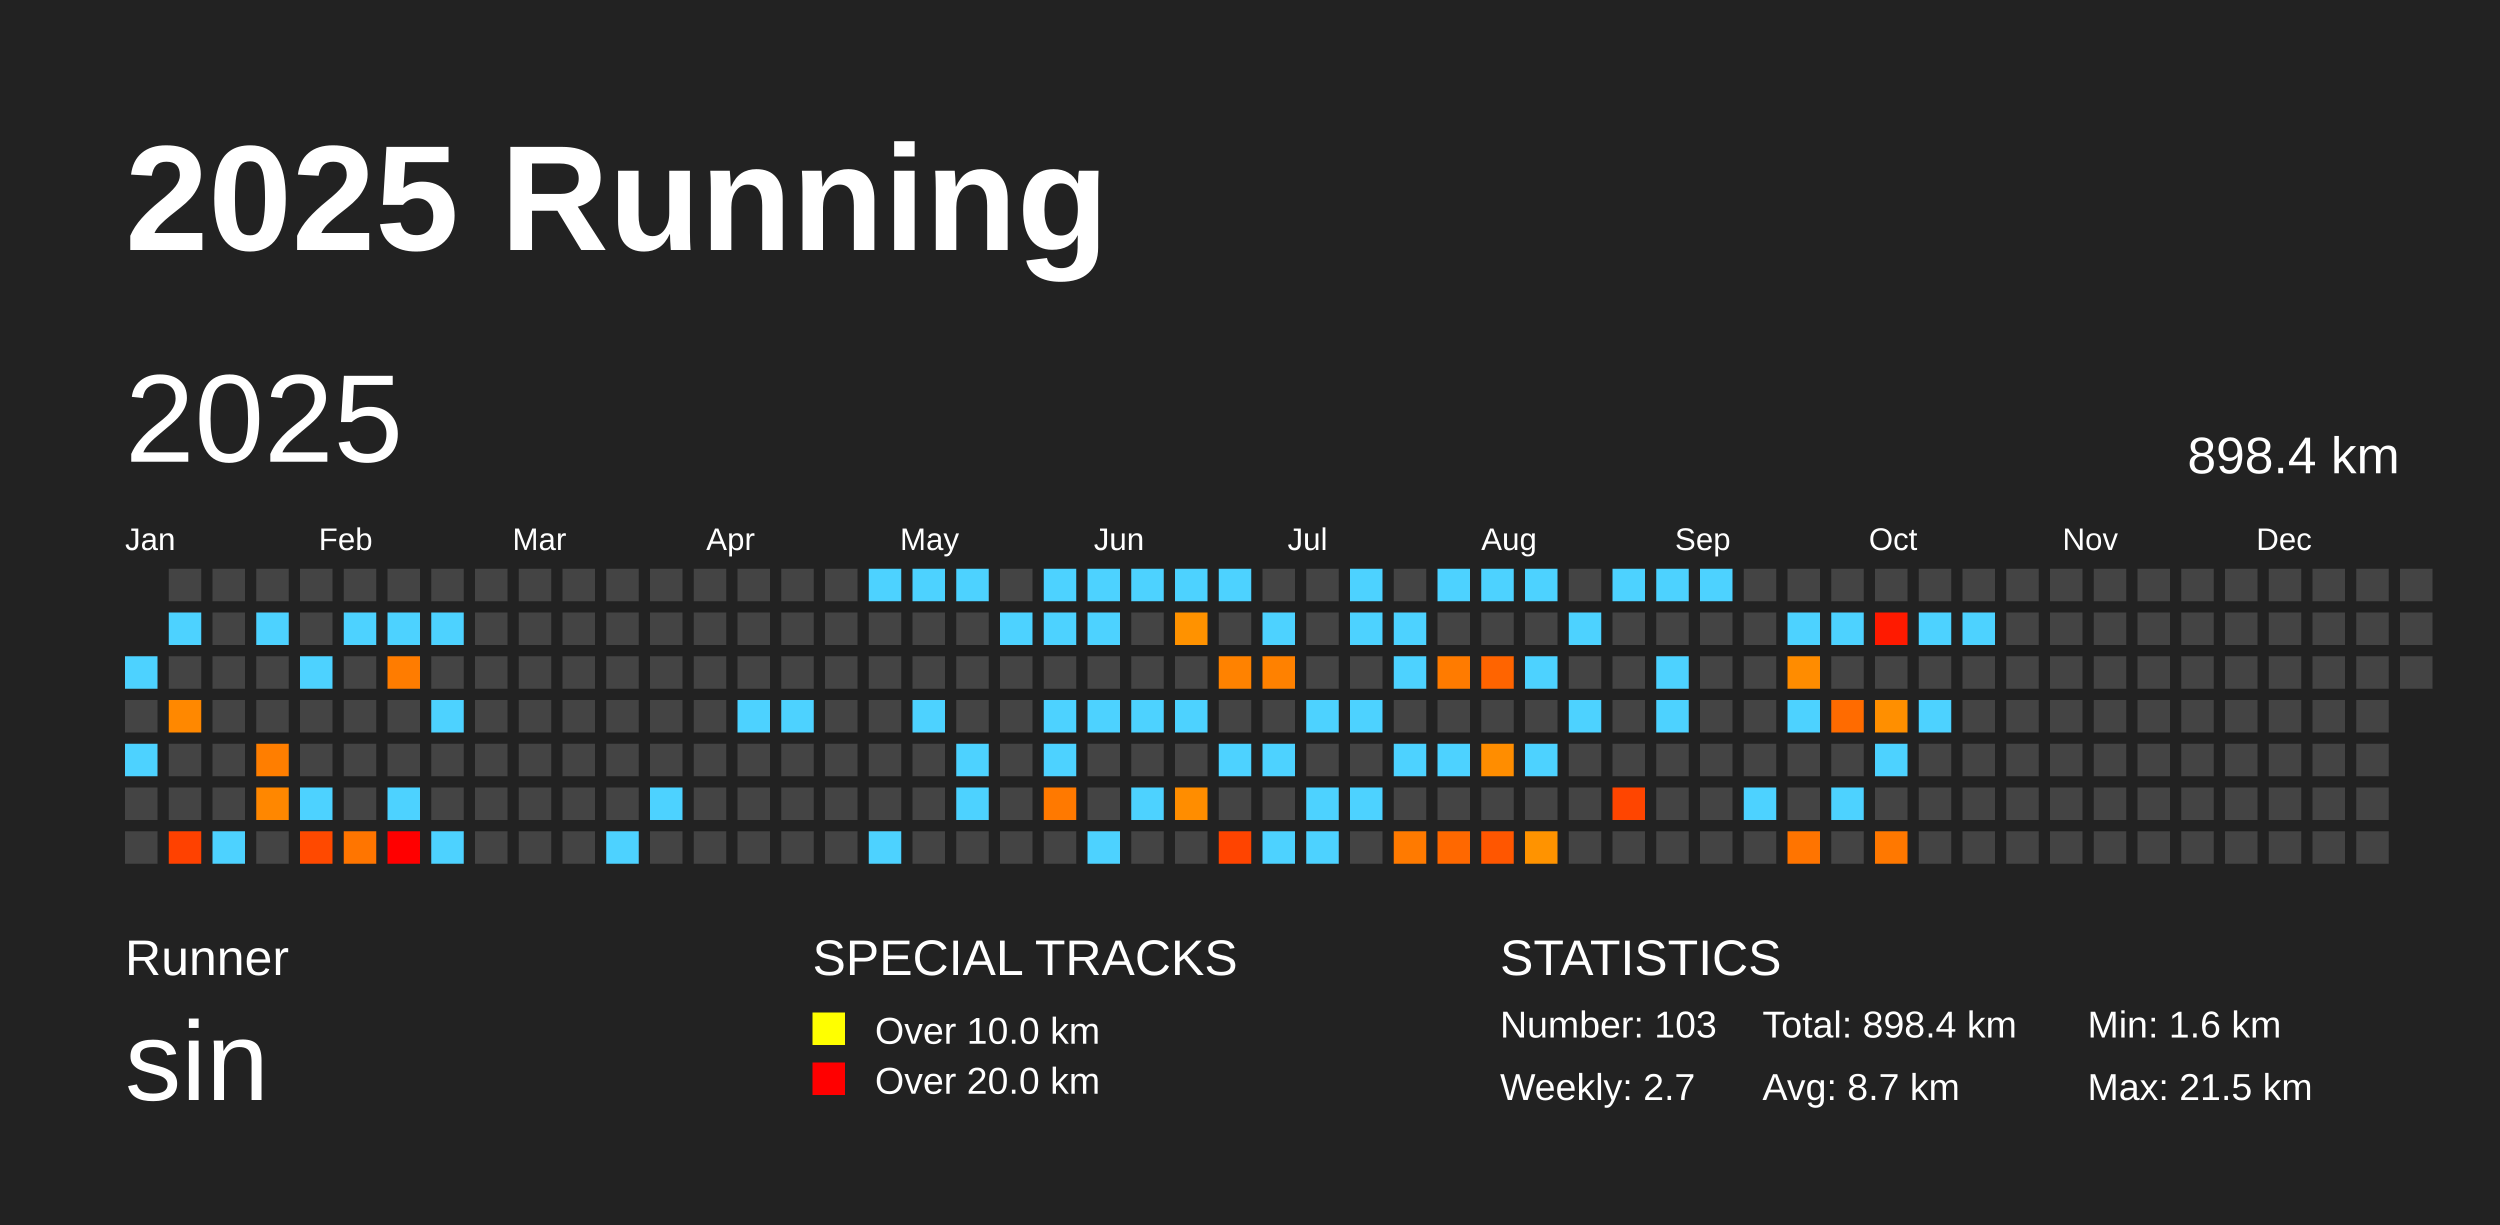
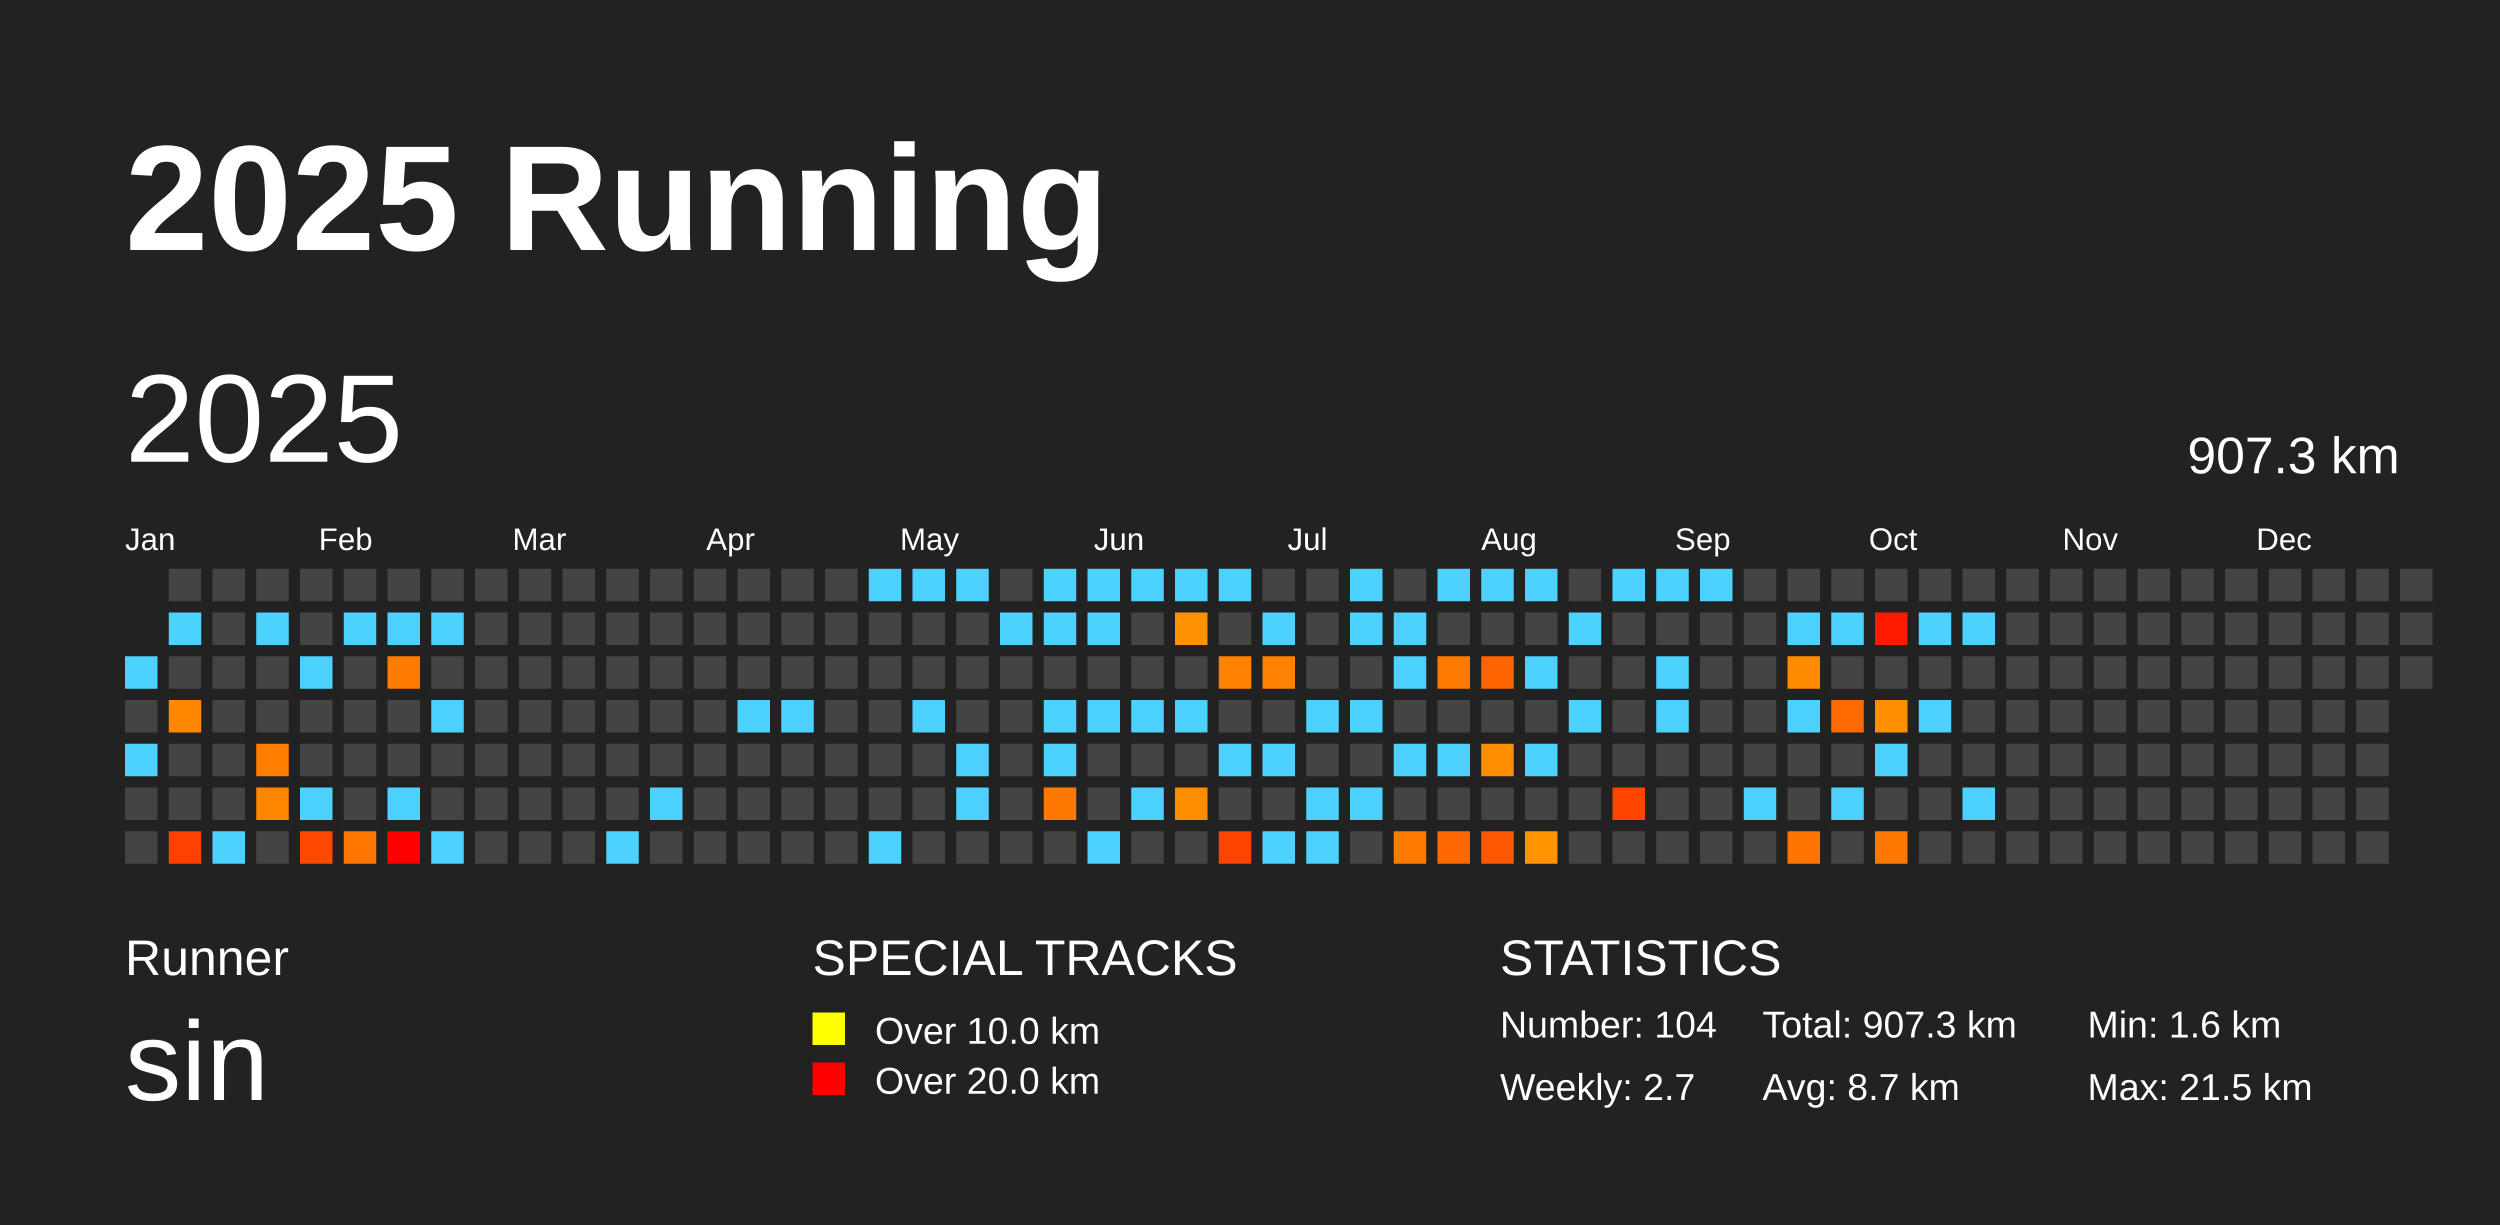
<svg xmlns="http://www.w3.org/2000/svg" baseProfile="full" height="98mm" version="1.1" viewBox="0,0,200,98" width="200mm">
  <defs />
  <rect fill="#222222" height="98" width="200" x="0" y="0" />
  <text fill="#FFFFFF" style="font-size:12px; font-family:Arial; font-weight:bold;" x="10" y="20">2025 Running</text>
  <text fill="#FFFFFF" style="font-size:4px; font-family:Arial" x="10" y="78">Runner</text>
  <text fill="#FFFFFF" style="font-size:9px; font-family:Arial" x="10" y="88">sin</text>
  <text fill="#FFFFFF" style="font-size:4px; font-family:Arial" x="65" y="78">SPECIAL TRACKS</text>
  <rect fill="yellow" height="2.6" width="2.6" x="65" y="81" />
  <text fill="#FFFFFF" style="font-size:3px; font-family:Arial" x="70" y="83.5">Over 10.0 km</text>
  <rect fill="red" height="2.6" width="2.6" x="65" y="85" />
  <text fill="#FFFFFF" style="font-size:3px; font-family:Arial" x="70" y="87.5">Over 20.0 km</text>
  <text fill="#FFFFFF" style="font-size:4px; font-family:Arial" x="120" y="78">STATISTICS</text>
-   <text fill="#FFFFFF" style="font-size:3px; font-family:Arial" x="120" y="83">Number: 103</text>
+   <text fill="#FFFFFF" style="font-size:3px; font-family:Arial" x="120" y="83">Number: 104</text>
  <text fill="#FFFFFF" style="font-size:3px; font-family:Arial" x="120" y="88">Weekly: 2.7</text>
-   <text fill="#FFFFFF" style="font-size:3px; font-family:Arial" x="141" y="83">Total: 898.4 km</text>
+   <text fill="#FFFFFF" style="font-size:3px; font-family:Arial" x="141" y="83">Total: 907.3 km</text>
  <text fill="#FFFFFF" style="font-size:3px; font-family:Arial" x="141" y="88">Avg: 8.7 km</text>
  <text fill="#FFFFFF" style="font-size:3px; font-family:Arial" x="167" y="83">Min: 1.6 km</text>
  <text fill="#FFFFFF" style="font-size:3px; font-family:Arial" x="167" y="88">Max: 21.5 km</text>
  <text dominant-baseline="hanging" fill="#FFFFFF" style="font-size:10.0px; font-family:Arial;" x="10" y="30">2025</text>
-   <text dominant-baseline="hanging" fill="#FFFFFF" style="font-size:4.125px; font-family:Arial;" x="175" y="35">898.4 km</text>
+   <text dominant-baseline="hanging" fill="#FFFFFF" style="font-size:4.125px; font-family:Arial;" x="175" y="35">907.3 km</text>
  <text fill="#FFFFFF" style="font-size:2.5px; font-family:Arial" x="10.0" y="44">Jan</text>
  <text fill="#FFFFFF" style="font-size:2.5px; font-family:Arial" x="25.5" y="44">Feb</text>
  <text fill="#FFFFFF" style="font-size:2.5px; font-family:Arial" x="41.0" y="44">Mar</text>
  <text fill="#FFFFFF" style="font-size:2.5px; font-family:Arial" x="56.5" y="44">Apr</text>
  <text fill="#FFFFFF" style="font-size:2.5px; font-family:Arial" x="72.0" y="44">May</text>
  <text fill="#FFFFFF" style="font-size:2.5px; font-family:Arial" x="87.5" y="44">Jun</text>
  <text fill="#FFFFFF" style="font-size:2.5px; font-family:Arial" x="103.0" y="44">Jul</text>
  <text fill="#FFFFFF" style="font-size:2.5px; font-family:Arial" x="118.5" y="44">Aug</text>
  <text fill="#FFFFFF" style="font-size:2.5px; font-family:Arial" x="134.0" y="44">Sep</text>
  <text fill="#FFFFFF" style="font-size:2.5px; font-family:Arial" x="149.5" y="44">Oct</text>
  <text fill="#FFFFFF" style="font-size:2.5px; font-family:Arial" x="165.0" y="44">Nov</text>
  <text fill="#FFFFFF" style="font-size:2.5px; font-family:Arial" x="180.5" y="44">Dec</text>
  <rect fill="#4dd2ff" height="2.6" width="2.6" x="10.0" y="52.5" />
  <rect fill="#444444" height="2.6" width="2.6" x="10.0" y="56.0" />
  <rect fill="#4dd2ff" height="2.6" width="2.6" x="10.0" y="59.5" />
  <rect fill="#444444" height="2.6" width="2.6" x="10.0" y="63.0" />
  <rect fill="#444444" height="2.6" width="2.6" x="10.0" y="66.5" />
  <rect fill="#444444" height="2.6" width="2.6" x="13.5" y="45.5" />
  <rect fill="#4dd2ff" height="2.6" width="2.6" x="13.5" y="49.0" />
  <rect fill="#444444" height="2.6" width="2.6" x="13.5" y="52.5" />
  <rect fill="#ff8800" height="2.6" width="2.6" x="13.5" y="56.0" />
  <rect fill="#444444" height="2.6" width="2.6" x="13.5" y="59.5" />
  <rect fill="#444444" height="2.6" width="2.6" x="13.5" y="63.0" />
  <rect fill="#ff4100" height="2.6" width="2.6" x="13.5" y="66.5" />
  <rect fill="#444444" height="2.6" width="2.6" x="17.0" y="45.5" />
  <rect fill="#444444" height="2.6" width="2.6" x="17.0" y="49.0" />
  <rect fill="#444444" height="2.6" width="2.6" x="17.0" y="52.5" />
  <rect fill="#444444" height="2.6" width="2.6" x="17.0" y="56.0" />
  <rect fill="#444444" height="2.6" width="2.6" x="17.0" y="59.5" />
  <rect fill="#444444" height="2.6" width="2.6" x="17.0" y="63.0" />
  <rect fill="#4dd2ff" height="2.6" width="2.6" x="17.0" y="66.5" />
  <rect fill="#444444" height="2.6" width="2.6" x="20.5" y="45.5" />
  <rect fill="#4dd2ff" height="2.6" width="2.6" x="20.5" y="49.0" />
  <rect fill="#444444" height="2.6" width="2.6" x="20.5" y="52.5" />
  <rect fill="#444444" height="2.6" width="2.6" x="20.5" y="56.0" />
  <rect fill="#ff7e00" height="2.6" width="2.6" x="20.5" y="59.5" />
  <rect fill="#ff8700" height="2.6" width="2.6" x="20.5" y="63.0" />
  <rect fill="#444444" height="2.6" width="2.6" x="20.5" y="66.5" />
  <rect fill="#444444" height="2.6" width="2.6" x="24.0" y="45.5" />
  <rect fill="#444444" height="2.6" width="2.6" x="24.0" y="49.0" />
  <rect fill="#4dd2ff" height="2.6" width="2.6" x="24.0" y="52.5" />
  <rect fill="#444444" height="2.6" width="2.6" x="24.0" y="56.0" />
  <rect fill="#444444" height="2.6" width="2.6" x="24.0" y="59.5" />
  <rect fill="#4dd2ff" height="2.6" width="2.6" x="24.0" y="63.0" />
  <rect fill="#ff4900" height="2.6" width="2.6" x="24.0" y="66.5" />
  <rect fill="#444444" height="2.6" width="2.6" x="27.5" y="45.5" />
  <rect fill="#4dd2ff" height="2.6" width="2.6" x="27.5" y="49.0" />
  <rect fill="#444444" height="2.6" width="2.6" x="27.5" y="52.5" />
  <rect fill="#444444" height="2.6" width="2.6" x="27.5" y="56.0" />
  <rect fill="#444444" height="2.6" width="2.6" x="27.5" y="59.5" />
  <rect fill="#444444" height="2.6" width="2.6" x="27.5" y="63.0" />
  <rect fill="#ff7500" height="2.6" width="2.6" x="27.5" y="66.5" />
  <rect fill="#444444" height="2.6" width="2.6" x="31.0" y="45.5" />
  <rect fill="#4dd2ff" height="2.6" width="2.6" x="31.0" y="49.0" />
  <rect fill="#ff7c00" height="2.6" width="2.6" x="31.0" y="52.5" />
  <rect fill="#444444" height="2.6" width="2.6" x="31.0" y="56.0" />
  <rect fill="#444444" height="2.6" width="2.6" x="31.0" y="59.5" />
  <rect fill="#4dd2ff" height="2.6" width="2.6" x="31.0" y="63.0" />
  <rect fill="red" height="2.6" width="2.6" x="31.0" y="66.5" />
  <rect fill="#444444" height="2.6" width="2.6" x="34.5" y="45.5" />
  <rect fill="#4dd2ff" height="2.6" width="2.6" x="34.5" y="49.0" />
  <rect fill="#444444" height="2.6" width="2.6" x="34.5" y="52.5" />
  <rect fill="#4dd2ff" height="2.6" width="2.6" x="34.5" y="56.0" />
  <rect fill="#444444" height="2.6" width="2.6" x="34.5" y="59.5" />
  <rect fill="#444444" height="2.6" width="2.6" x="34.5" y="63.0" />
  <rect fill="#4dd2ff" height="2.6" width="2.6" x="34.5" y="66.5" />
  <rect fill="#444444" height="2.6" width="2.6" x="38.0" y="45.5" />
  <rect fill="#444444" height="2.6" width="2.6" x="38.0" y="49.0" />
  <rect fill="#444444" height="2.6" width="2.6" x="38.0" y="52.5" />
  <rect fill="#444444" height="2.6" width="2.6" x="38.0" y="56.0" />
  <rect fill="#444444" height="2.6" width="2.6" x="38.0" y="59.5" />
  <rect fill="#444444" height="2.6" width="2.6" x="38.0" y="63.0" />
  <rect fill="#444444" height="2.6" width="2.6" x="38.0" y="66.5" />
  <rect fill="#444444" height="2.6" width="2.6" x="41.5" y="45.5" />
  <rect fill="#444444" height="2.6" width="2.6" x="41.5" y="49.0" />
  <rect fill="#444444" height="2.6" width="2.6" x="41.5" y="52.5" />
  <rect fill="#444444" height="2.6" width="2.6" x="41.5" y="56.0" />
  <rect fill="#444444" height="2.6" width="2.6" x="41.5" y="59.5" />
  <rect fill="#444444" height="2.6" width="2.6" x="41.5" y="63.0" />
  <rect fill="#444444" height="2.6" width="2.6" x="41.5" y="66.5" />
  <rect fill="#444444" height="2.6" width="2.6" x="45.0" y="45.5" />
  <rect fill="#444444" height="2.6" width="2.6" x="45.0" y="49.0" />
  <rect fill="#444444" height="2.6" width="2.6" x="45.0" y="52.5" />
  <rect fill="#444444" height="2.6" width="2.6" x="45.0" y="56.0" />
  <rect fill="#444444" height="2.6" width="2.6" x="45.0" y="59.5" />
  <rect fill="#444444" height="2.6" width="2.6" x="45.0" y="63.0" />
  <rect fill="#444444" height="2.6" width="2.6" x="45.0" y="66.5" />
  <rect fill="#444444" height="2.6" width="2.6" x="48.5" y="45.5" />
  <rect fill="#444444" height="2.6" width="2.6" x="48.5" y="49.0" />
  <rect fill="#444444" height="2.6" width="2.6" x="48.5" y="52.5" />
  <rect fill="#444444" height="2.6" width="2.6" x="48.5" y="56.0" />
  <rect fill="#444444" height="2.6" width="2.6" x="48.5" y="59.5" />
  <rect fill="#444444" height="2.6" width="2.6" x="48.5" y="63.0" />
  <rect fill="#4dd2ff" height="2.6" width="2.6" x="48.5" y="66.5" />
  <rect fill="#444444" height="2.6" width="2.6" x="52.0" y="45.5" />
  <rect fill="#444444" height="2.6" width="2.6" x="52.0" y="49.0" />
  <rect fill="#444444" height="2.6" width="2.6" x="52.0" y="52.5" />
  <rect fill="#444444" height="2.6" width="2.6" x="52.0" y="56.0" />
  <rect fill="#444444" height="2.6" width="2.6" x="52.0" y="59.5" />
  <rect fill="#4dd2ff" height="2.6" width="2.6" x="52.0" y="63.0" />
  <rect fill="#444444" height="2.6" width="2.6" x="52.0" y="66.5" />
  <rect fill="#444444" height="2.6" width="2.6" x="55.5" y="45.5" />
  <rect fill="#444444" height="2.6" width="2.6" x="55.5" y="49.0" />
  <rect fill="#444444" height="2.6" width="2.6" x="55.5" y="52.5" />
  <rect fill="#444444" height="2.6" width="2.6" x="55.5" y="56.0" />
  <rect fill="#444444" height="2.6" width="2.6" x="55.5" y="59.5" />
  <rect fill="#444444" height="2.6" width="2.6" x="55.5" y="63.0" />
  <rect fill="#444444" height="2.6" width="2.6" x="55.5" y="66.5" />
  <rect fill="#444444" height="2.6" width="2.6" x="59.0" y="45.5" />
  <rect fill="#444444" height="2.6" width="2.6" x="59.0" y="49.0" />
  <rect fill="#444444" height="2.6" width="2.6" x="59.0" y="52.5" />
  <rect fill="#4dd2ff" height="2.6" width="2.6" x="59.0" y="56.0" />
  <rect fill="#444444" height="2.6" width="2.6" x="59.0" y="59.5" />
  <rect fill="#444444" height="2.6" width="2.6" x="59.0" y="63.0" />
  <rect fill="#444444" height="2.6" width="2.6" x="59.0" y="66.5" />
  <rect fill="#444444" height="2.6" width="2.6" x="62.5" y="45.5" />
  <rect fill="#444444" height="2.6" width="2.6" x="62.5" y="49.0" />
  <rect fill="#444444" height="2.6" width="2.6" x="62.5" y="52.5" />
  <rect fill="#4dd2ff" height="2.6" width="2.6" x="62.5" y="56.0" />
  <rect fill="#444444" height="2.6" width="2.6" x="62.5" y="59.5" />
  <rect fill="#444444" height="2.6" width="2.6" x="62.5" y="63.0" />
  <rect fill="#444444" height="2.6" width="2.6" x="62.5" y="66.5" />
  <rect fill="#444444" height="2.6" width="2.6" x="66.0" y="45.5" />
  <rect fill="#444444" height="2.6" width="2.6" x="66.0" y="49.0" />
  <rect fill="#444444" height="2.6" width="2.6" x="66.0" y="52.5" />
  <rect fill="#444444" height="2.6" width="2.6" x="66.0" y="56.0" />
  <rect fill="#444444" height="2.6" width="2.6" x="66.0" y="59.5" />
  <rect fill="#444444" height="2.6" width="2.6" x="66.0" y="63.0" />
  <rect fill="#444444" height="2.6" width="2.6" x="66.0" y="66.5" />
  <rect fill="#4dd2ff" height="2.6" width="2.6" x="69.5" y="45.5" />
  <rect fill="#444444" height="2.6" width="2.6" x="69.5" y="49.0" />
  <rect fill="#444444" height="2.6" width="2.6" x="69.5" y="52.5" />
  <rect fill="#444444" height="2.6" width="2.6" x="69.5" y="56.0" />
  <rect fill="#444444" height="2.6" width="2.6" x="69.5" y="59.5" />
  <rect fill="#444444" height="2.6" width="2.6" x="69.5" y="63.0" />
  <rect fill="#4dd2ff" height="2.6" width="2.6" x="69.5" y="66.5" />
  <rect fill="#4dd2ff" height="2.6" width="2.6" x="73.0" y="45.5" />
  <rect fill="#444444" height="2.6" width="2.6" x="73.0" y="49.0" />
  <rect fill="#444444" height="2.6" width="2.6" x="73.0" y="52.5" />
  <rect fill="#4dd2ff" height="2.6" width="2.6" x="73.0" y="56.0" />
  <rect fill="#444444" height="2.6" width="2.6" x="73.0" y="59.5" />
  <rect fill="#444444" height="2.6" width="2.6" x="73.0" y="63.0" />
  <rect fill="#444444" height="2.6" width="2.6" x="73.0" y="66.5" />
  <rect fill="#4dd2ff" height="2.6" width="2.6" x="76.5" y="45.5" />
  <rect fill="#444444" height="2.6" width="2.6" x="76.5" y="49.0" />
  <rect fill="#444444" height="2.6" width="2.6" x="76.5" y="52.5" />
  <rect fill="#444444" height="2.6" width="2.6" x="76.5" y="56.0" />
  <rect fill="#4dd2ff" height="2.6" width="2.6" x="76.5" y="59.5" />
  <rect fill="#4dd2ff" height="2.6" width="2.6" x="76.5" y="63.0" />
  <rect fill="#444444" height="2.6" width="2.6" x="76.5" y="66.5" />
  <rect fill="#444444" height="2.6" width="2.6" x="80.0" y="45.5" />
  <rect fill="#4dd2ff" height="2.6" width="2.6" x="80.0" y="49.0" />
  <rect fill="#444444" height="2.6" width="2.6" x="80.0" y="52.5" />
  <rect fill="#444444" height="2.6" width="2.6" x="80.0" y="56.0" />
  <rect fill="#444444" height="2.6" width="2.6" x="80.0" y="59.5" />
  <rect fill="#444444" height="2.6" width="2.6" x="80.0" y="63.0" />
  <rect fill="#444444" height="2.6" width="2.6" x="80.0" y="66.5" />
  <rect fill="#4dd2ff" height="2.6" width="2.6" x="83.5" y="45.5" />
  <rect fill="#4dd2ff" height="2.6" width="2.6" x="83.5" y="49.0" />
  <rect fill="#444444" height="2.6" width="2.6" x="83.5" y="52.5" />
  <rect fill="#4dd2ff" height="2.6" width="2.6" x="83.5" y="56.0" />
  <rect fill="#4dd2ff" height="2.6" width="2.6" x="83.5" y="59.5" />
  <rect fill="#ff7900" height="2.6" width="2.6" x="83.5" y="63.0" />
  <rect fill="#444444" height="2.6" width="2.6" x="83.5" y="66.5" />
  <rect fill="#4dd2ff" height="2.6" width="2.6" x="87.0" y="45.5" />
  <rect fill="#4dd2ff" height="2.6" width="2.6" x="87.0" y="49.0" />
  <rect fill="#444444" height="2.6" width="2.6" x="87.0" y="52.5" />
  <rect fill="#4dd2ff" height="2.6" width="2.6" x="87.0" y="56.0" />
  <rect fill="#444444" height="2.6" width="2.6" x="87.0" y="59.5" />
  <rect fill="#444444" height="2.6" width="2.6" x="87.0" y="63.0" />
  <rect fill="#4dd2ff" height="2.6" width="2.6" x="87.0" y="66.5" />
  <rect fill="#4dd2ff" height="2.6" width="2.6" x="90.5" y="45.5" />
  <rect fill="#444444" height="2.6" width="2.6" x="90.5" y="49.0" />
  <rect fill="#444444" height="2.6" width="2.6" x="90.5" y="52.5" />
  <rect fill="#4dd2ff" height="2.6" width="2.6" x="90.5" y="56.0" />
  <rect fill="#444444" height="2.6" width="2.6" x="90.5" y="59.5" />
  <rect fill="#4dd2ff" height="2.6" width="2.6" x="90.5" y="63.0" />
  <rect fill="#444444" height="2.6" width="2.6" x="90.5" y="66.5" />
  <rect fill="#4dd2ff" height="2.6" width="2.6" x="94.0" y="45.5" />
  <rect fill="#ff9200" height="2.6" width="2.6" x="94.0" y="49.0" />
  <rect fill="#444444" height="2.6" width="2.6" x="94.0" y="52.5" />
  <rect fill="#4dd2ff" height="2.6" width="2.6" x="94.0" y="56.0" />
  <rect fill="#444444" height="2.6" width="2.6" x="94.0" y="59.5" />
  <rect fill="#ff8d00" height="2.6" width="2.6" x="94.0" y="63.0" />
  <rect fill="#444444" height="2.6" width="2.6" x="94.0" y="66.5" />
  <rect fill="#4dd2ff" height="2.6" width="2.6" x="97.5" y="45.5" />
  <rect fill="#444444" height="2.6" width="2.6" x="97.5" y="49.0" />
  <rect fill="#ff8200" height="2.6" width="2.6" x="97.5" y="52.5" />
  <rect fill="#444444" height="2.6" width="2.6" x="97.5" y="56.0" />
  <rect fill="#4dd2ff" height="2.6" width="2.6" x="97.5" y="59.5" />
  <rect fill="#444444" height="2.6" width="2.6" x="97.5" y="63.0" />
  <rect fill="#ff4400" height="2.6" width="2.6" x="97.5" y="66.5" />
  <rect fill="#444444" height="2.6" width="2.6" x="101.0" y="45.5" />
  <rect fill="#4dd2ff" height="2.6" width="2.6" x="101.0" y="49.0" />
  <rect fill="#ff8100" height="2.6" width="2.6" x="101.0" y="52.5" />
  <rect fill="#444444" height="2.6" width="2.6" x="101.0" y="56.0" />
  <rect fill="#4dd2ff" height="2.6" width="2.6" x="101.0" y="59.5" />
  <rect fill="#444444" height="2.6" width="2.6" x="101.0" y="63.0" />
  <rect fill="#4dd2ff" height="2.6" width="2.6" x="101.0" y="66.5" />
  <rect fill="#444444" height="2.6" width="2.6" x="104.5" y="45.5" />
  <rect fill="#444444" height="2.6" width="2.6" x="104.5" y="49.0" />
  <rect fill="#444444" height="2.6" width="2.6" x="104.5" y="52.5" />
  <rect fill="#4dd2ff" height="2.6" width="2.6" x="104.5" y="56.0" />
  <rect fill="#444444" height="2.6" width="2.6" x="104.5" y="59.5" />
  <rect fill="#4dd2ff" height="2.6" width="2.6" x="104.5" y="63.0" />
  <rect fill="#4dd2ff" height="2.6" width="2.6" x="104.5" y="66.5" />
  <rect fill="#4dd2ff" height="2.6" width="2.6" x="108.0" y="45.5" />
  <rect fill="#4dd2ff" height="2.6" width="2.6" x="108.0" y="49.0" />
  <rect fill="#444444" height="2.6" width="2.6" x="108.0" y="52.5" />
  <rect fill="#4dd2ff" height="2.6" width="2.6" x="108.0" y="56.0" />
  <rect fill="#444444" height="2.6" width="2.6" x="108.0" y="59.5" />
  <rect fill="#4dd2ff" height="2.6" width="2.6" x="108.0" y="63.0" />
  <rect fill="#444444" height="2.6" width="2.6" x="108.0" y="66.5" />
  <rect fill="#444444" height="2.6" width="2.6" x="111.5" y="45.5" />
  <rect fill="#4dd2ff" height="2.6" width="2.6" x="111.5" y="49.0" />
  <rect fill="#4dd2ff" height="2.6" width="2.6" x="111.5" y="52.5" />
  <rect fill="#444444" height="2.6" width="2.6" x="111.5" y="56.0" />
  <rect fill="#4dd2ff" height="2.6" width="2.6" x="111.5" y="59.5" />
  <rect fill="#444444" height="2.6" width="2.6" x="111.5" y="63.0" />
  <rect fill="#ff7a00" height="2.6" width="2.6" x="111.5" y="66.5" />
  <rect fill="#4dd2ff" height="2.6" width="2.6" x="115.0" y="45.5" />
  <rect fill="#444444" height="2.6" width="2.6" x="115.0" y="49.0" />
  <rect fill="#ff7b00" height="2.6" width="2.6" x="115.0" y="52.5" />
  <rect fill="#444444" height="2.6" width="2.6" x="115.0" y="56.0" />
  <rect fill="#4dd2ff" height="2.6" width="2.6" x="115.0" y="59.5" />
  <rect fill="#444444" height="2.6" width="2.6" x="115.0" y="63.0" />
  <rect fill="#ff6800" height="2.6" width="2.6" x="115.0" y="66.5" />
  <rect fill="#4dd2ff" height="2.6" width="2.6" x="118.5" y="45.5" />
  <rect fill="#444444" height="2.6" width="2.6" x="118.5" y="49.0" />
  <rect fill="#ff6400" height="2.6" width="2.6" x="118.5" y="52.5" />
  <rect fill="#444444" height="2.6" width="2.6" x="118.5" y="56.0" />
  <rect fill="#ff8d00" height="2.6" width="2.6" x="118.5" y="59.5" />
  <rect fill="#444444" height="2.6" width="2.6" x="118.5" y="63.0" />
  <rect fill="#ff5600" height="2.6" width="2.6" x="118.5" y="66.5" />
  <rect fill="#4dd2ff" height="2.6" width="2.6" x="122.0" y="45.5" />
  <rect fill="#444444" height="2.6" width="2.6" x="122.0" y="49.0" />
  <rect fill="#4dd2ff" height="2.6" width="2.6" x="122.0" y="52.5" />
  <rect fill="#444444" height="2.6" width="2.6" x="122.0" y="56.0" />
  <rect fill="#4dd2ff" height="2.6" width="2.6" x="122.0" y="59.5" />
  <rect fill="#444444" height="2.6" width="2.6" x="122.0" y="63.0" />
  <rect fill="#ff9300" height="2.6" width="2.6" x="122.0" y="66.5" />
  <rect fill="#444444" height="2.6" width="2.6" x="125.5" y="45.5" />
  <rect fill="#4dd2ff" height="2.6" width="2.6" x="125.5" y="49.0" />
  <rect fill="#444444" height="2.6" width="2.6" x="125.5" y="52.5" />
  <rect fill="#4dd2ff" height="2.6" width="2.6" x="125.5" y="56.0" />
  <rect fill="#444444" height="2.6" width="2.6" x="125.5" y="59.5" />
  <rect fill="#444444" height="2.6" width="2.6" x="125.5" y="63.0" />
  <rect fill="#444444" height="2.6" width="2.6" x="125.5" y="66.5" />
  <rect fill="#4dd2ff" height="2.6" width="2.6" x="129.0" y="45.5" />
  <rect fill="#444444" height="2.6" width="2.6" x="129.0" y="49.0" />
  <rect fill="#444444" height="2.6" width="2.6" x="129.0" y="52.5" />
  <rect fill="#444444" height="2.6" width="2.6" x="129.0" y="56.0" />
  <rect fill="#444444" height="2.6" width="2.6" x="129.0" y="59.5" />
  <rect fill="#ff4500" height="2.6" width="2.6" x="129.0" y="63.0" />
  <rect fill="#444444" height="2.6" width="2.6" x="129.0" y="66.5" />
  <rect fill="#4dd2ff" height="2.6" width="2.6" x="132.5" y="45.5" />
  <rect fill="#444444" height="2.6" width="2.6" x="132.5" y="49.0" />
  <rect fill="#4dd2ff" height="2.6" width="2.6" x="132.5" y="52.5" />
  <rect fill="#4dd2ff" height="2.6" width="2.6" x="132.5" y="56.0" />
  <rect fill="#444444" height="2.6" width="2.6" x="132.5" y="59.5" />
  <rect fill="#444444" height="2.6" width="2.6" x="132.5" y="63.0" />
  <rect fill="#444444" height="2.6" width="2.6" x="132.5" y="66.5" />
  <rect fill="#4dd2ff" height="2.6" width="2.6" x="136.0" y="45.5" />
  <rect fill="#444444" height="2.6" width="2.6" x="136.0" y="49.0" />
  <rect fill="#444444" height="2.6" width="2.6" x="136.0" y="52.5" />
  <rect fill="#444444" height="2.6" width="2.6" x="136.0" y="56.0" />
  <rect fill="#444444" height="2.6" width="2.6" x="136.0" y="59.5" />
  <rect fill="#444444" height="2.6" width="2.6" x="136.0" y="63.0" />
  <rect fill="#444444" height="2.6" width="2.6" x="136.0" y="66.5" />
  <rect fill="#444444" height="2.6" width="2.6" x="139.5" y="45.5" />
  <rect fill="#444444" height="2.6" width="2.6" x="139.5" y="49.0" />
  <rect fill="#444444" height="2.6" width="2.6" x="139.5" y="52.5" />
  <rect fill="#444444" height="2.6" width="2.6" x="139.5" y="56.0" />
  <rect fill="#444444" height="2.6" width="2.6" x="139.5" y="59.5" />
  <rect fill="#4dd2ff" height="2.6" width="2.6" x="139.5" y="63.0" />
  <rect fill="#444444" height="2.6" width="2.6" x="139.5" y="66.5" />
  <rect fill="#444444" height="2.6" width="2.6" x="143.0" y="45.5" />
  <rect fill="#4dd2ff" height="2.6" width="2.6" x="143.0" y="49.0" />
  <rect fill="#ff8c00" height="2.6" width="2.6" x="143.0" y="52.5" />
  <rect fill="#4dd2ff" height="2.6" width="2.6" x="143.0" y="56.0" />
  <rect fill="#444444" height="2.6" width="2.6" x="143.0" y="59.5" />
  <rect fill="#444444" height="2.6" width="2.6" x="143.0" y="63.0" />
  <rect fill="#ff7400" height="2.6" width="2.6" x="143.0" y="66.5" />
  <rect fill="#444444" height="2.6" width="2.6" x="146.5" y="45.5" />
  <rect fill="#4dd2ff" height="2.6" width="2.6" x="146.5" y="49.0" />
  <rect fill="#444444" height="2.6" width="2.6" x="146.5" y="52.5" />
  <rect fill="#ff6b00" height="2.6" width="2.6" x="146.5" y="56.0" />
  <rect fill="#444444" height="2.6" width="2.6" x="146.5" y="59.5" />
  <rect fill="#4dd2ff" height="2.6" width="2.6" x="146.5" y="63.0" />
  <rect fill="#444444" height="2.6" width="2.6" x="146.5" y="66.5" />
  <rect fill="#444444" height="2.6" width="2.6" x="150.0" y="45.5" />
  <rect fill="#ff1a00" height="2.6" width="2.6" x="150.0" y="49.0" />
  <rect fill="#444444" height="2.6" width="2.6" x="150.0" y="52.5" />
  <rect fill="#ff8f00" height="2.6" width="2.6" x="150.0" y="56.0" />
  <rect fill="#4dd2ff" height="2.6" width="2.6" x="150.0" y="59.5" />
  <rect fill="#444444" height="2.6" width="2.6" x="150.0" y="63.0" />
  <rect fill="#ff7800" height="2.6" width="2.6" x="150.0" y="66.5" />
  <rect fill="#444444" height="2.6" width="2.6" x="153.5" y="45.5" />
  <rect fill="#4dd2ff" height="2.6" width="2.6" x="153.5" y="49.0" />
  <rect fill="#444444" height="2.6" width="2.6" x="153.5" y="52.5" />
  <rect fill="#4dd2ff" height="2.6" width="2.6" x="153.5" y="56.0" />
  <rect fill="#444444" height="2.6" width="2.6" x="153.5" y="59.5" />
  <rect fill="#444444" height="2.6" width="2.6" x="153.5" y="63.0" />
  <rect fill="#444444" height="2.6" width="2.6" x="153.5" y="66.5" />
  <rect fill="#444444" height="2.6" width="2.6" x="157.0" y="45.5" />
  <rect fill="#4dd2ff" height="2.6" width="2.6" x="157.0" y="49.0" />
  <rect fill="#444444" height="2.6" width="2.6" x="157.0" y="52.5" />
  <rect fill="#444444" height="2.6" width="2.6" x="157.0" y="56.0" />
  <rect fill="#444444" height="2.6" width="2.6" x="157.0" y="59.5" />
-   <rect fill="#444444" height="2.6" width="2.6" x="157.0" y="63.0" />
+   <rect fill="#4dd2ff" height="2.6" width="2.6" x="157.0" y="63.0" />
  <rect fill="#444444" height="2.6" width="2.6" x="157.0" y="66.5" />
  <rect fill="#444444" height="2.6" width="2.6" x="160.5" y="45.5" />
  <rect fill="#444444" height="2.6" width="2.6" x="160.5" y="49.0" />
  <rect fill="#444444" height="2.6" width="2.6" x="160.5" y="52.5" />
  <rect fill="#444444" height="2.6" width="2.6" x="160.5" y="56.0" />
  <rect fill="#444444" height="2.6" width="2.6" x="160.5" y="59.5" />
  <rect fill="#444444" height="2.6" width="2.6" x="160.5" y="63.0" />
  <rect fill="#444444" height="2.6" width="2.6" x="160.5" y="66.5" />
  <rect fill="#444444" height="2.6" width="2.6" x="164.0" y="45.5" />
  <rect fill="#444444" height="2.6" width="2.6" x="164.0" y="49.0" />
  <rect fill="#444444" height="2.6" width="2.6" x="164.0" y="52.5" />
  <rect fill="#444444" height="2.6" width="2.6" x="164.0" y="56.0" />
  <rect fill="#444444" height="2.6" width="2.6" x="164.0" y="59.5" />
  <rect fill="#444444" height="2.6" width="2.6" x="164.0" y="63.0" />
  <rect fill="#444444" height="2.6" width="2.6" x="164.0" y="66.5" />
  <rect fill="#444444" height="2.6" width="2.6" x="167.5" y="45.5" />
  <rect fill="#444444" height="2.6" width="2.6" x="167.5" y="49.0" />
  <rect fill="#444444" height="2.6" width="2.6" x="167.5" y="52.5" />
  <rect fill="#444444" height="2.6" width="2.6" x="167.5" y="56.0" />
  <rect fill="#444444" height="2.6" width="2.6" x="167.5" y="59.5" />
  <rect fill="#444444" height="2.6" width="2.6" x="167.5" y="63.0" />
  <rect fill="#444444" height="2.6" width="2.6" x="167.5" y="66.5" />
  <rect fill="#444444" height="2.6" width="2.6" x="171.0" y="45.5" />
  <rect fill="#444444" height="2.6" width="2.6" x="171.0" y="49.0" />
  <rect fill="#444444" height="2.6" width="2.6" x="171.0" y="52.5" />
  <rect fill="#444444" height="2.6" width="2.6" x="171.0" y="56.0" />
  <rect fill="#444444" height="2.6" width="2.6" x="171.0" y="59.5" />
  <rect fill="#444444" height="2.6" width="2.6" x="171.0" y="63.0" />
  <rect fill="#444444" height="2.6" width="2.6" x="171.0" y="66.5" />
  <rect fill="#444444" height="2.6" width="2.6" x="174.5" y="45.5" />
  <rect fill="#444444" height="2.6" width="2.6" x="174.5" y="49.0" />
  <rect fill="#444444" height="2.6" width="2.6" x="174.5" y="52.5" />
  <rect fill="#444444" height="2.6" width="2.6" x="174.5" y="56.0" />
  <rect fill="#444444" height="2.6" width="2.6" x="174.5" y="59.5" />
  <rect fill="#444444" height="2.6" width="2.6" x="174.5" y="63.0" />
  <rect fill="#444444" height="2.6" width="2.6" x="174.5" y="66.5" />
  <rect fill="#444444" height="2.6" width="2.6" x="178.0" y="45.5" />
  <rect fill="#444444" height="2.6" width="2.6" x="178.0" y="49.0" />
  <rect fill="#444444" height="2.6" width="2.6" x="178.0" y="52.5" />
  <rect fill="#444444" height="2.6" width="2.6" x="178.0" y="56.0" />
  <rect fill="#444444" height="2.6" width="2.6" x="178.0" y="59.5" />
  <rect fill="#444444" height="2.6" width="2.6" x="178.0" y="63.0" />
  <rect fill="#444444" height="2.6" width="2.6" x="178.0" y="66.5" />
  <rect fill="#444444" height="2.6" width="2.6" x="181.5" y="45.5" />
  <rect fill="#444444" height="2.6" width="2.6" x="181.5" y="49.0" />
  <rect fill="#444444" height="2.6" width="2.6" x="181.5" y="52.5" />
  <rect fill="#444444" height="2.6" width="2.6" x="181.5" y="56.0" />
  <rect fill="#444444" height="2.6" width="2.6" x="181.5" y="59.5" />
  <rect fill="#444444" height="2.6" width="2.6" x="181.5" y="63.0" />
  <rect fill="#444444" height="2.6" width="2.6" x="181.5" y="66.5" />
  <rect fill="#444444" height="2.6" width="2.6" x="185.0" y="45.5" />
  <rect fill="#444444" height="2.6" width="2.6" x="185.0" y="49.0" />
  <rect fill="#444444" height="2.6" width="2.6" x="185.0" y="52.5" />
  <rect fill="#444444" height="2.6" width="2.6" x="185.0" y="56.0" />
  <rect fill="#444444" height="2.6" width="2.6" x="185.0" y="59.5" />
  <rect fill="#444444" height="2.6" width="2.6" x="185.0" y="63.0" />
  <rect fill="#444444" height="2.6" width="2.6" x="185.0" y="66.5" />
  <rect fill="#444444" height="2.6" width="2.6" x="188.5" y="45.5" />
  <rect fill="#444444" height="2.6" width="2.6" x="188.5" y="49.0" />
  <rect fill="#444444" height="2.6" width="2.6" x="188.5" y="52.5" />
  <rect fill="#444444" height="2.6" width="2.6" x="188.5" y="56.0" />
  <rect fill="#444444" height="2.6" width="2.6" x="188.5" y="59.5" />
  <rect fill="#444444" height="2.6" width="2.6" x="188.5" y="63.0" />
  <rect fill="#444444" height="2.6" width="2.6" x="188.5" y="66.5" />
  <rect fill="#444444" height="2.6" width="2.6" x="192.0" y="45.5" />
  <rect fill="#444444" height="2.6" width="2.6" x="192.0" y="49.0" />
  <rect fill="#444444" height="2.6" width="2.6" x="192.0" y="52.5" />
</svg>
